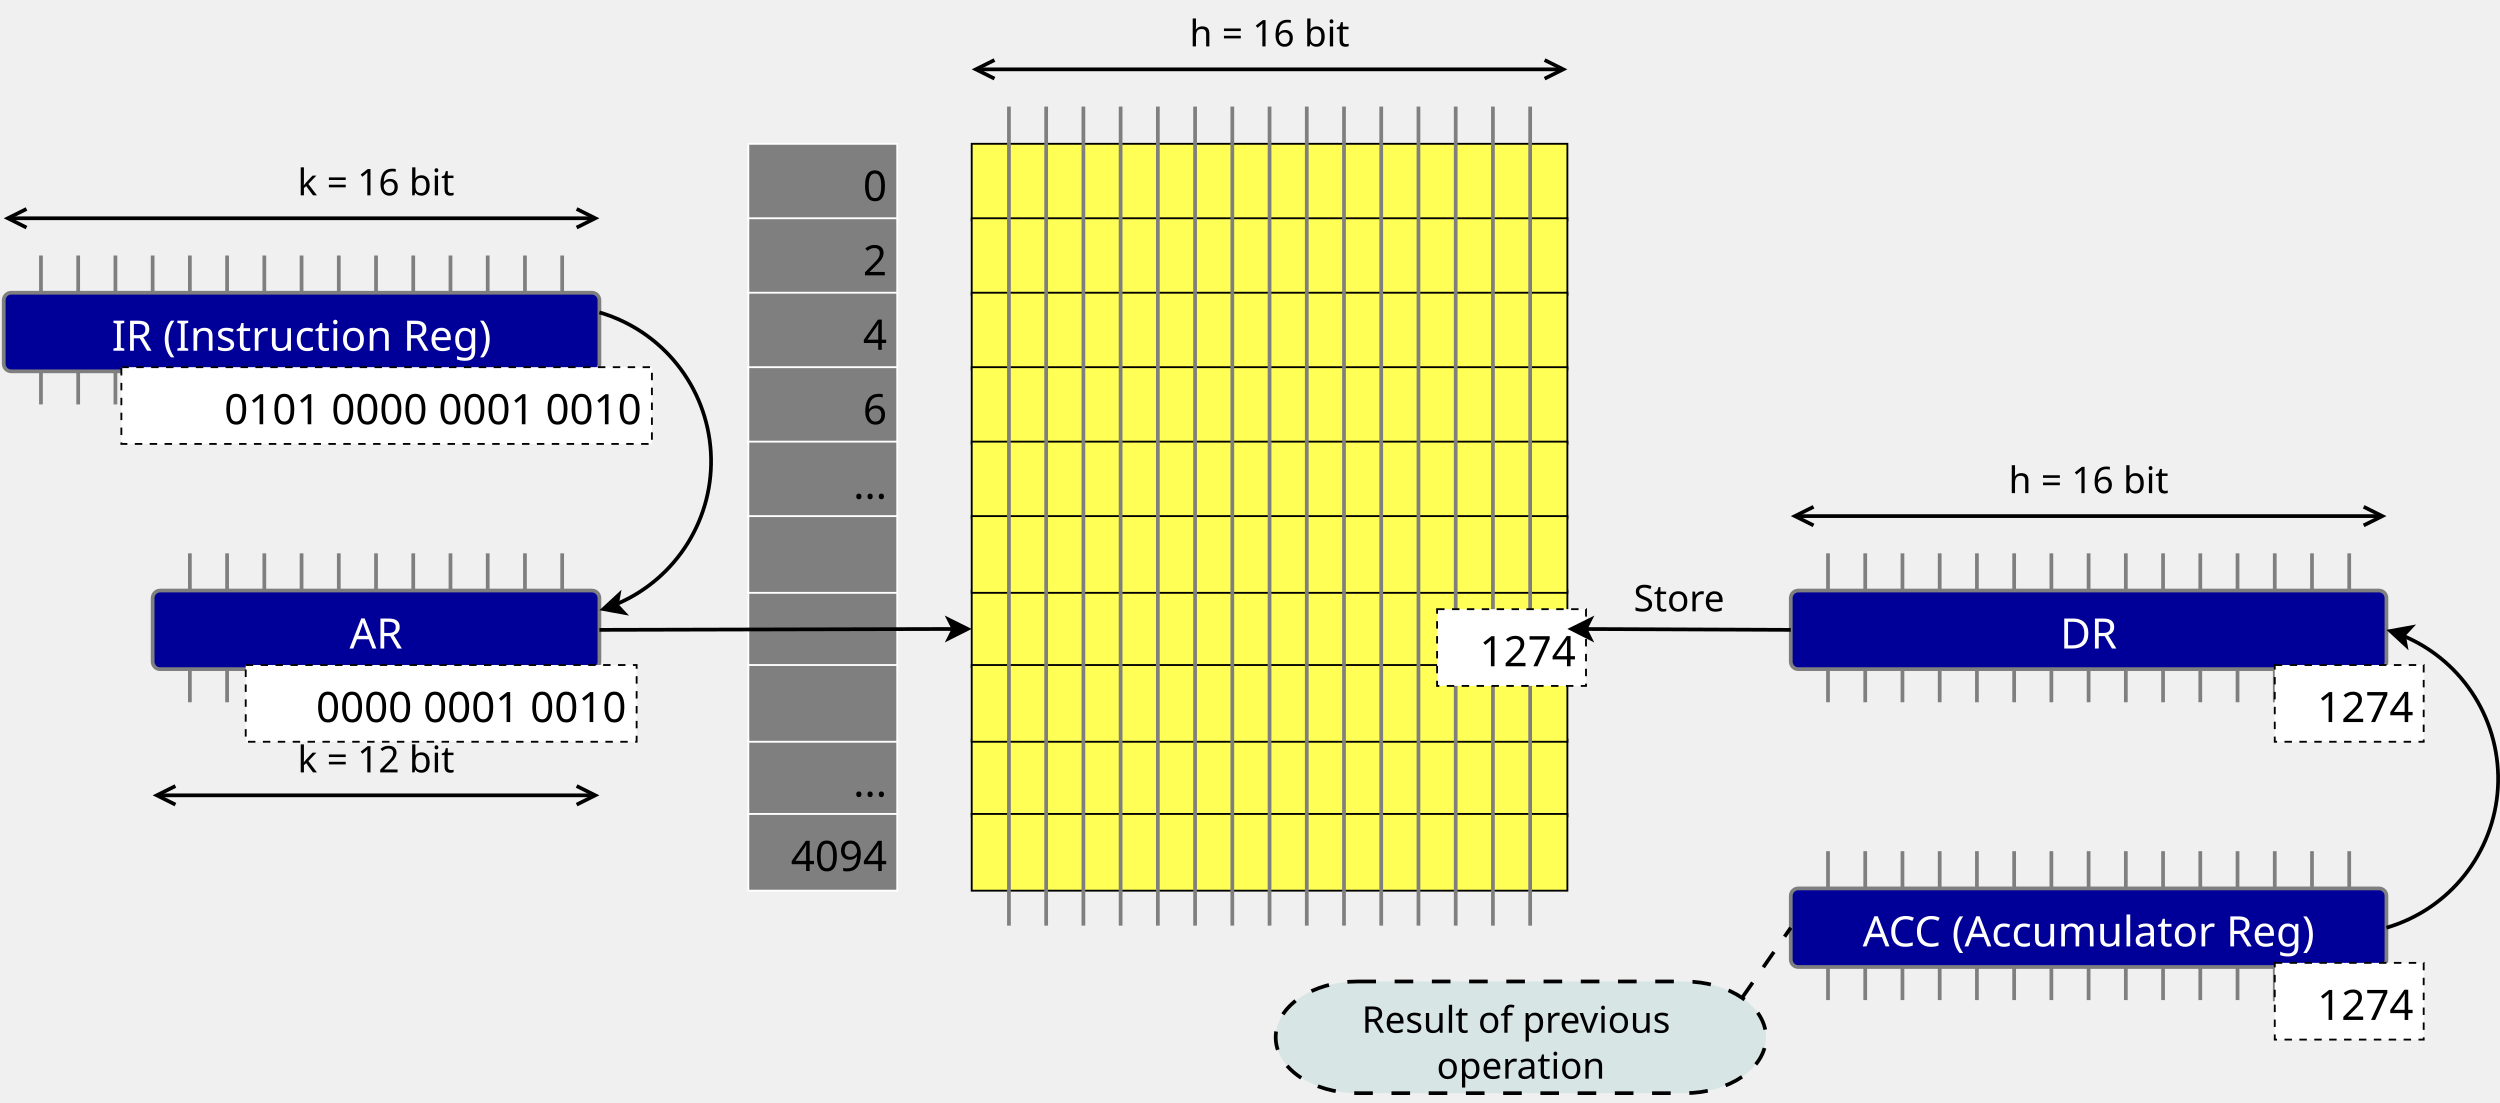
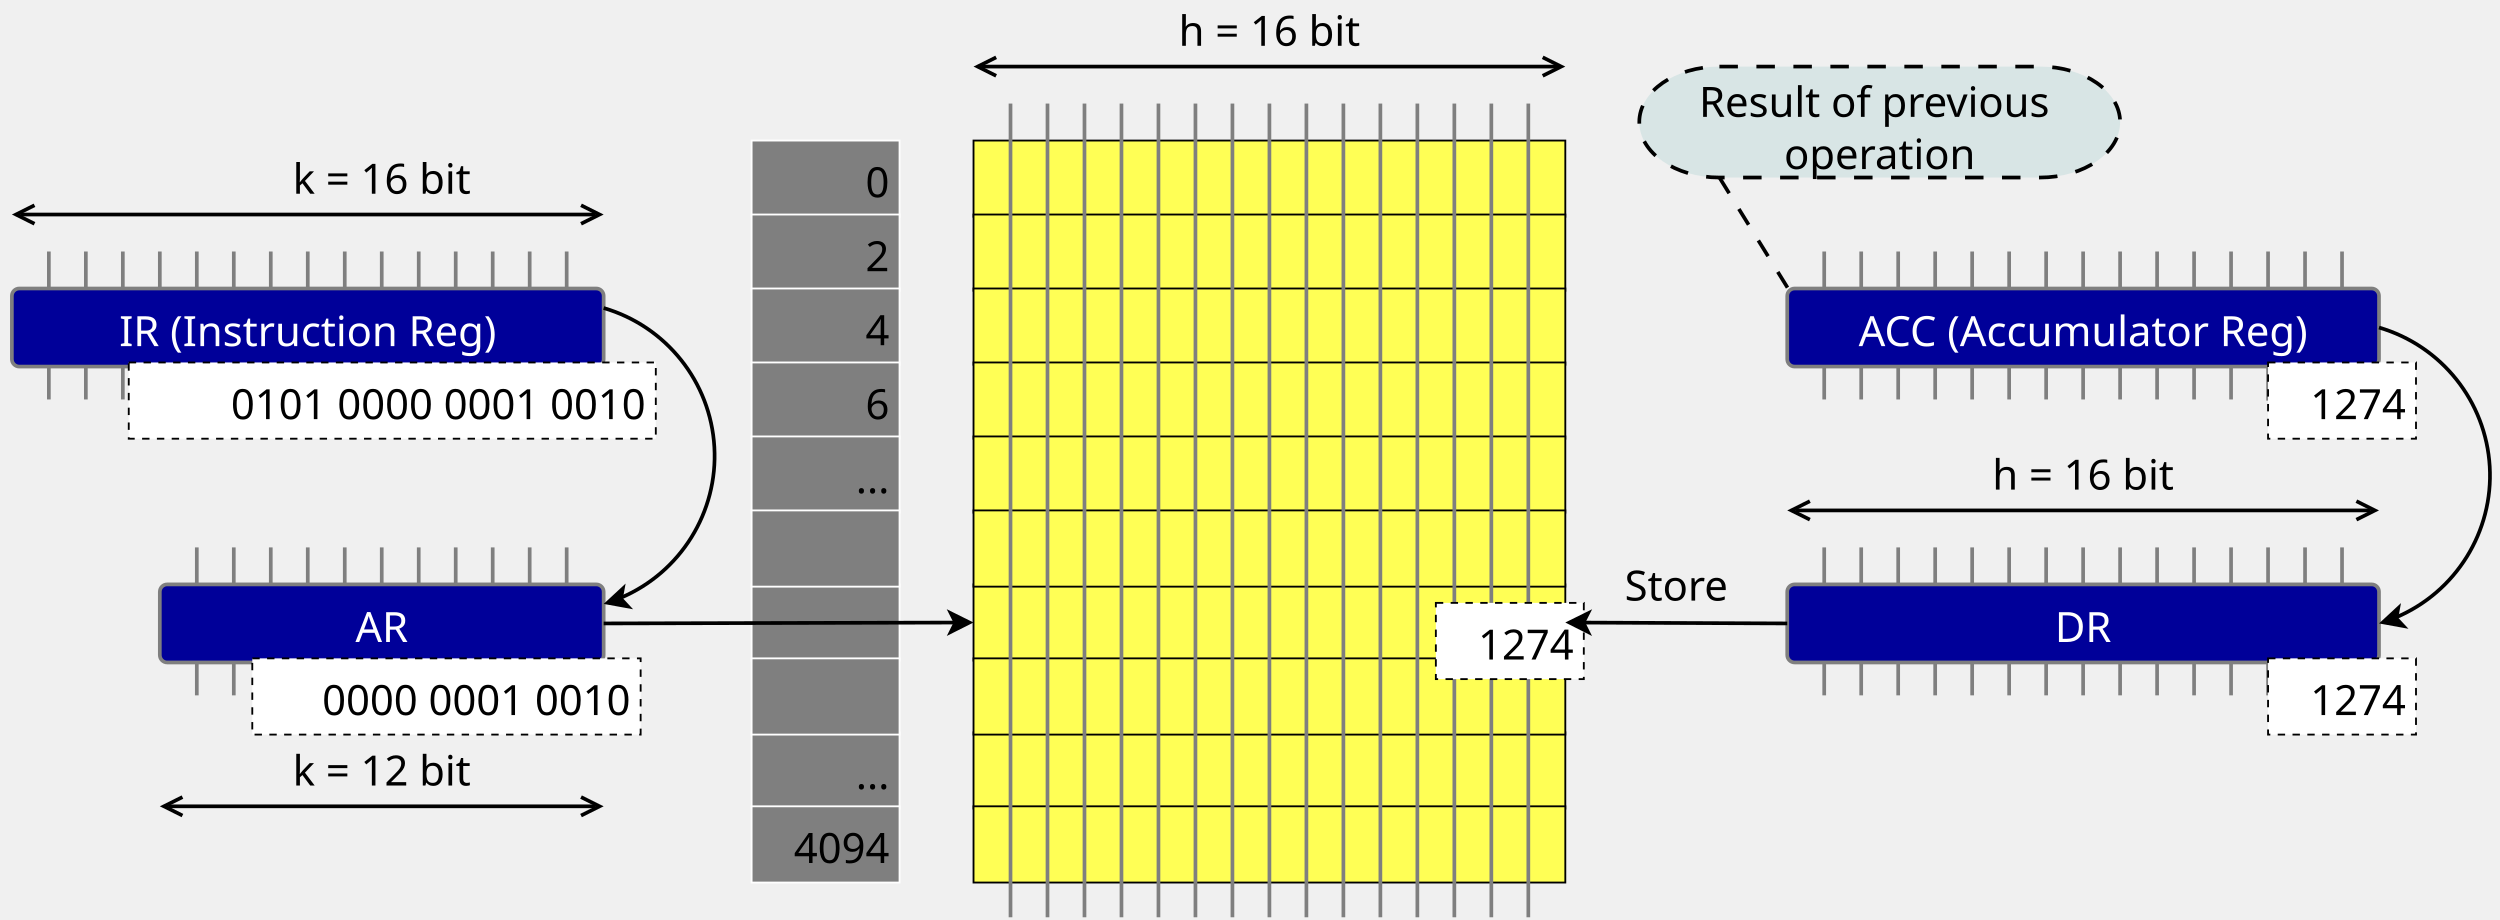
- <svg xmlns="http://www.w3.org/2000/svg" width="68cm" height="30cm" viewBox="138 -54 1343 586">
+ <svg xmlns="http://www.w3.org/2000/svg" width="68cm" height="25cm" viewBox="138 -56 1343 497">
+   <g id="Background" />
+   <g id="Background" />
  <g id="Background" />
  <g id="Background" />
  <g id="Background" />
  <g id="Background">
    <line style="fill: none; stroke-opacity: 1; stroke-width: 2; stroke: #7f7f7f" x1="160" y1="160" x2="160" y2="80" />
    <line style="fill: none; stroke-opacity: 1; stroke-width: 2; stroke: #7f7f7f" x1="180" y1="160" x2="180" y2="80" />
    <line style="fill: none; stroke-opacity: 1; stroke-width: 2; stroke: #7f7f7f" x1="200" y1="160" x2="200" y2="80" />
    <line style="fill: none; stroke-opacity: 1; stroke-width: 2; stroke: #7f7f7f" x1="220" y1="160" x2="220" y2="80" />
    <line style="fill: none; stroke-opacity: 1; stroke-width: 2; stroke: #7f7f7f" x1="1120" y1="320" x2="1120" y2="240" />
    <line style="fill: none; stroke-opacity: 1; stroke-width: 2; stroke: #7f7f7f" x1="1140" y1="320" x2="1140" y2="240" />
    <line style="fill: none; stroke-opacity: 1; stroke-width: 2; stroke: #7f7f7f" x1="1160" y1="320" x2="1160" y2="240" />
    <line style="fill: none; stroke-opacity: 1; stroke-width: 2; stroke: #7f7f7f" x1="1180" y1="320" x2="1180" y2="240" />
    <line style="fill: none; stroke-opacity: 1; stroke-width: 2; stroke: #7f7f7f" x1="1200" y1="320" x2="1200" y2="240" />
    <line style="fill: none; stroke-opacity: 1; stroke-width: 2; stroke: #7f7f7f" x1="1220" y1="320" x2="1220" y2="240" />
    <line style="fill: none; stroke-opacity: 1; stroke-width: 2; stroke: #7f7f7f" x1="1240" y1="320" x2="1240" y2="240" />
    <line style="fill: none; stroke-opacity: 1; stroke-width: 2; stroke: #7f7f7f" x1="1260" y1="320" x2="1260" y2="240" />
    <line style="fill: none; stroke-opacity: 1; stroke-width: 2; stroke: #7f7f7f" x1="1280" y1="320" x2="1280" y2="240" />
    <line style="fill: none; stroke-opacity: 1; stroke-width: 2; stroke: #7f7f7f" x1="1300" y1="320" x2="1300" y2="240" />
    <line style="fill: none; stroke-opacity: 1; stroke-width: 2; stroke: #7f7f7f" x1="1320" y1="320" x2="1320" y2="240" />
    <line style="fill: none; stroke-opacity: 1; stroke-width: 2; stroke: #7f7f7f" x1="1340" y1="320" x2="1340" y2="240" />
    <line style="fill: none; stroke-opacity: 1; stroke-width: 2; stroke: #7f7f7f" x1="1360" y1="320" x2="1360" y2="240" />
    <line style="fill: none; stroke-opacity: 1; stroke-width: 2; stroke: #7f7f7f" x1="1380" y1="320" x2="1380" y2="240" />
    <line style="fill: none; stroke-opacity: 1; stroke-width: 2; stroke: #7f7f7f" x1="1400" y1="320" x2="1400" y2="240" />
    <line style="fill: none; stroke-opacity: 1; stroke-width: 2; stroke: #7f7f7f" x1="240" y1="320" x2="240" y2="240" />
    <line style="fill: none; stroke-opacity: 1; stroke-width: 2; stroke: #7f7f7f" x1="260" y1="320" x2="260" y2="240" />
    <line style="fill: none; stroke-opacity: 1; stroke-width: 2; stroke: #7f7f7f" x1="280" y1="320" x2="280" y2="240" />
    <line style="fill: none; stroke-opacity: 1; stroke-width: 2; stroke: #7f7f7f" x1="300" y1="320" x2="300" y2="240" />
    <line style="fill: none; stroke-opacity: 1; stroke-width: 2; stroke: #7f7f7f" x1="320" y1="320" x2="320" y2="240" />
    <line style="fill: none; stroke-opacity: 1; stroke-width: 2; stroke: #7f7f7f" x1="340" y1="320" x2="340" y2="240" />
    <line style="fill: none; stroke-opacity: 1; stroke-width: 2; stroke: #7f7f7f" x1="360" y1="320" x2="360" y2="240" />
    <line style="fill: none; stroke-opacity: 1; stroke-width: 2; stroke: #7f7f7f" x1="380" y1="320" x2="380" y2="240" />
    <line style="fill: none; stroke-opacity: 1; stroke-width: 2; stroke: #7f7f7f" x1="400" y1="320" x2="400" y2="240" />
    <line style="fill: none; stroke-opacity: 1; stroke-width: 2; stroke: #7f7f7f" x1="420" y1="320" x2="420" y2="240" />
    <line style="fill: none; stroke-opacity: 1; stroke-width: 2; stroke: #7f7f7f" x1="440" y1="320" x2="440" y2="240" />
    <g>
      <rect style="fill: #000099; fill-opacity: 1; stroke-opacity: 1; stroke-width: 2; stroke: #7f7f7f" x="220" y="260" width="240" height="42.222" rx="4" ry="4" />
      <text font-size="22.578" style="fill: #ffffff; fill-opacity: 1; stroke: none;text-anchor:middle;font-family:sans-serif;font-style:normal;font-weight:normal" x="340" y="291.15">
        <tspan x="340" y="291.15">AR</tspan>
      </text>
    </g>
    <g>
      <rect style="fill: #ffff55; fill-opacity: 1; stroke-opacity: 1; stroke-width: 1; stroke: #000000" x="660" y="20" width="320" height="41.222" rx="0" ry="0" />
      <text font-size="22.578" style="fill: #000000; fill-opacity: 1; stroke: none;text-anchor:middle;font-family:sans-serif;font-style:normal;font-weight:normal" x="820" y="50.65">
        <tspan x="820" y="50.65" />
      </text>
    </g>
    <g>
      <rect style="fill: #ffff55; fill-opacity: 1; stroke-opacity: 1; stroke-width: 1; stroke: #000000" x="660" y="60" width="320" height="41.222" rx="0" ry="0" />
      <text font-size="22.578" style="fill: #000000; fill-opacity: 1; stroke: none;text-anchor:middle;font-family:sans-serif;font-style:normal;font-weight:normal" x="820" y="90.65">
        <tspan x="820" y="90.65" />
      </text>
    </g>
    <g>
      <rect style="fill: #ffff55; fill-opacity: 1; stroke-opacity: 1; stroke-width: 1; stroke: #000000" x="660" y="100" width="320" height="41.222" rx="0" ry="0" />
      <text font-size="22.578" style="fill: #000000; fill-opacity: 1; stroke: none;text-anchor:middle;font-family:sans-serif;font-style:normal;font-weight:normal" x="820" y="130.65">
        <tspan x="820" y="130.65" />
      </text>
    </g>
    <g>
      <rect style="fill: #ffff55; fill-opacity: 1; stroke-opacity: 1; stroke-width: 1; stroke: #000000" x="660" y="140" width="320" height="41.222" rx="0" ry="0" />
      <text font-size="22.578" style="fill: #000000; fill-opacity: 1; stroke: none;text-anchor:middle;font-family:sans-serif;font-style:normal;font-weight:normal" x="820" y="170.65">
        <tspan x="820" y="170.65" />
      </text>
    </g>
    <g>
      <rect style="fill: #ffff55; fill-opacity: 1; stroke-opacity: 1; stroke-width: 1; stroke: #000000" x="660" y="180" width="320" height="41.222" rx="0" ry="0" />
      <text font-size="22.578" style="fill: #000000; fill-opacity: 1; stroke: none;text-anchor:middle;font-family:sans-serif;font-style:normal;font-weight:normal" x="820" y="210.65">
        <tspan x="820" y="210.65" />
      </text>
    </g>
    <g>
      <rect style="fill: #ffff55; fill-opacity: 1; stroke-opacity: 1; stroke-width: 1; stroke: #000000" x="660" y="260" width="320" height="41.222" rx="0" ry="0" />
      <text font-size="22.578" style="fill: #000000; fill-opacity: 1; stroke: none;text-anchor:middle;font-family:sans-serif;font-style:normal;font-weight:normal" x="820" y="290.65">
        <tspan x="820" y="290.65" />
      </text>
    </g>
    <g>
      <rect style="fill: #ffff55; fill-opacity: 1; stroke-opacity: 1; stroke-width: 1; stroke: #000000" x="660" y="340" width="320" height="41.222" rx="0" ry="0" />
      <text font-size="22.578" style="fill: #000000; fill-opacity: 1; stroke: none;text-anchor:middle;font-family:sans-serif;font-style:normal;font-weight:normal" x="820" y="370.65">
        <tspan x="820" y="370.65" />
      </text>
    </g>
    <g>
      <rect style="fill: #000099; fill-opacity: 1; stroke-opacity: 1; stroke-width: 2; stroke: #7f7f7f" x="1100" y="260" width="320" height="42.222" rx="4" ry="4" />
      <text font-size="22.578" style="fill: #ffffff; fill-opacity: 1; stroke: none;text-anchor:middle;font-family:sans-serif;font-style:normal;font-weight:normal" x="1260" y="291.15">
        <tspan x="1260" y="291.15">DR</tspan>
      </text>
    </g>
    <g>
      <line style="fill: none; stroke-opacity: 1; stroke-width: 2; stroke: #000000" x1="664.472" y1="-20" x2="975.528" y2="-20" />
      <polyline style="fill: none; stroke-opacity: 1; stroke-width: 2; stroke: #000000" points="672.236,-25 662.236,-20 672.236,-15 " />
      <polyline style="fill: none; stroke-opacity: 1; stroke-width: 2; stroke: #000000" points="967.764,-15 977.764,-20 967.764,-25 " />
    </g>
-     <text font-size="19.756" style="fill: #000000; fill-opacity: 1; stroke: none;text-anchor:middle;font-family:sans-serif;font-style:normal;font-weight:normal" x="820" y="-32.325">
-       <tspan x="820" y="-32.325">h = 16 bit</tspan>
+     <text font-size="22.578" style="fill: #000000; fill-opacity: 1; stroke: none;text-anchor:middle;font-family:sans-serif;font-style:normal;font-weight:normal" x="820" y="-31.25">
+       <tspan x="820" y="-31.25">h = 16 bit</tspan>
    </text>
    <g>
      <line style="fill: none; stroke-opacity: 1; stroke-width: 2; stroke: #000000" x1="1104.47" y1="220" x2="1415.53" y2="220" />
      <polyline style="fill: none; stroke-opacity: 1; stroke-width: 2; stroke: #000000" points="1112.24,215 1102.24,220 1112.24,225 " />
      <polyline style="fill: none; stroke-opacity: 1; stroke-width: 2; stroke: #000000" points="1407.76,225 1417.76,220 1407.76,215 " />
    </g>
-     <text font-size="19.756" style="fill: #000000; fill-opacity: 1; stroke: none;text-anchor:middle;font-family:sans-serif;font-style:normal;font-weight:normal" x="1260" y="207.675">
-       <tspan x="1260" y="207.675">h = 16 bit</tspan>
+     <text font-size="22.578" style="fill: #000000; fill-opacity: 1; stroke: none;text-anchor:middle;font-family:sans-serif;font-style:normal;font-weight:normal" x="1260" y="208.75">
+       <tspan x="1260" y="208.75">h = 16 bit</tspan>
    </text>
    <g>
      <line style="fill: none; stroke-opacity: 1; stroke-width: 2; stroke: #000000" x1="144.472" y1="60" x2="455.528" y2="60" />
      <polyline style="fill: none; stroke-opacity: 1; stroke-width: 2; stroke: #000000" points="152.236,55 142.236,60 152.236,65 " />
      <polyline style="fill: none; stroke-opacity: 1; stroke-width: 2; stroke: #000000" points="447.764,65 457.764,60 447.764,55 " />
    </g>
-     <text font-size="19.756" style="fill: #000000; fill-opacity: 1; stroke: none;text-anchor:middle;font-family:sans-serif;font-style:normal;font-weight:normal" x="340" y="47.675">
-       <tspan x="340" y="47.675">k = 16 bit</tspan>
+     <text font-size="22.578" style="fill: #000000; fill-opacity: 1; stroke: none;text-anchor:middle;font-family:sans-serif;font-style:normal;font-weight:normal" x="340" y="48.75">
+       <tspan x="340" y="48.75">k = 16 bit</tspan>
    </text>
    <g>
      <rect style="fill: #7f7f7f; fill-opacity: 1; stroke-opacity: 1; stroke-width: 1; stroke: #ffffff" x="540" y="20" width="80" height="41.222" rx="0" ry="0" />
      <text font-size="22.578" style="fill: #000000; fill-opacity: 1; stroke: none;text-anchor:end;font-family:sans-serif;font-style:normal;font-weight:normal" x="614.5" y="50.65">
        <tspan x="614.5" y="50.65">0</tspan>
      </text>
    </g>
    <g>
      <rect style="fill: #7f7f7f; fill-opacity: 1; stroke-opacity: 1; stroke-width: 1; stroke: #ffffff" x="540" y="60" width="80" height="41.222" rx="0" ry="0" />
      <text font-size="22.578" style="fill: #000000; fill-opacity: 1; stroke: none;text-anchor:end;font-family:sans-serif;font-style:normal;font-weight:normal" x="614.5" y="90.65">
        <tspan x="614.5" y="90.65">2</tspan>
      </text>
    </g>
    <g>
      <rect style="fill: #7f7f7f; fill-opacity: 1; stroke-opacity: 1; stroke-width: 1; stroke: #ffffff" x="540" y="100" width="80" height="41.222" rx="0" ry="0" />
      <text font-size="22.578" style="fill: #000000; fill-opacity: 1; stroke: none;text-anchor:end;font-family:sans-serif;font-style:normal;font-weight:normal" x="614.5" y="130.65">
        <tspan x="614.5" y="130.65">4</tspan>
      </text>
    </g>
    <g>
      <rect style="fill: #7f7f7f; fill-opacity: 1; stroke-opacity: 1; stroke-width: 1; stroke: #ffffff" x="540" y="140" width="80" height="41.222" rx="0" ry="0" />
      <text font-size="22.578" style="fill: #000000; fill-opacity: 1; stroke: none;text-anchor:end;font-family:sans-serif;font-style:normal;font-weight:normal" x="614.5" y="170.65">
        <tspan x="614.5" y="170.65">6</tspan>
      </text>
    </g>
    <g>
      <rect style="fill: #7f7f7f; fill-opacity: 1; stroke-opacity: 1; stroke-width: 1; stroke: #ffffff" x="540" y="180" width="80" height="41.222" rx="0" ry="0" />
      <text font-size="22.578" style="fill: #000000; fill-opacity: 1; stroke: none;text-anchor:end;font-family:sans-serif;font-style:normal;font-weight:normal" x="614.5" y="210.65">
        <tspan x="614.5" y="210.65">...</tspan>
      </text>
    </g>
    <g>
      <rect style="fill: #7f7f7f; fill-opacity: 1; stroke-opacity: 1; stroke-width: 1; stroke: #ffffff" x="540" y="260" width="80" height="41.222" rx="0" ry="0" />
      <text font-size="22.578" style="fill: #000000; fill-opacity: 1; stroke: none;text-anchor:end;font-family:sans-serif;font-style:normal;font-weight:normal" x="614.5" y="290.65">
        <tspan x="614.5" y="290.65" />
      </text>
    </g>
    <g>
      <rect style="fill: #7f7f7f; fill-opacity: 1; stroke-opacity: 1; stroke-width: 1; stroke: #ffffff" x="540" y="340" width="80" height="41.222" rx="0" ry="0" />
      <text font-size="22.578" style="fill: #000000; fill-opacity: 1; stroke: none;text-anchor:end;font-family:sans-serif;font-style:normal;font-weight:normal" x="614.5" y="370.65">
        <tspan x="614.5" y="370.65">...</tspan>
      </text>
    </g>
    <g>
      <rect style="fill: #ffff55; fill-opacity: 1; stroke-opacity: 1; stroke-width: 1; stroke: #000000" x="660" y="380" width="320" height="41.222" rx="0" ry="0" />
      <text font-size="22.578" style="fill: #000000; fill-opacity: 1; stroke: none;text-anchor:middle;font-family:sans-serif;font-style:normal;font-weight:normal" x="820" y="410.65">
        <tspan x="820" y="410.65" />
      </text>
    </g>
    <g>
      <rect style="fill: #7f7f7f; fill-opacity: 1; stroke-opacity: 1; stroke-width: 1; stroke: #ffffff" x="540" y="380" width="80" height="41.222" rx="0" ry="0" />
      <text font-size="22.578" style="fill: #000000; fill-opacity: 1; stroke: none;text-anchor:end;font-family:sans-serif;font-style:normal;font-weight:normal" x="614.5" y="410.65">
        <tspan x="614.5" y="410.65">4094</tspan>
      </text>
    </g>
-     <text font-size="19.756" style="fill: #000000; fill-opacity: 1; stroke: none;text-anchor:middle;font-family:sans-serif;font-style:normal;font-weight:normal" x="1040" y="271.15">
-       <tspan x="1040" y="271.15">Store</tspan>
+     <text font-size="22.578" style="fill: #000000; fill-opacity: 1; stroke: none;text-anchor:middle;font-family:sans-serif;font-style:normal;font-weight:normal" x="1040" y="268.75">
+       <tspan x="1040" y="268.75">Store</tspan>
    </text>
    <g>
      <rect style="fill: #ffff55; fill-opacity: 1; stroke-opacity: 1; stroke-width: 1; stroke: #000000" x="660" y="300" width="320" height="41.222" rx="0" ry="0" />
      <text font-size="22.578" style="fill: #000000; fill-opacity: 1; stroke: none;text-anchor:middle;font-family:sans-serif;font-style:normal;font-weight:normal" x="820" y="330.65">
        <tspan x="820" y="330.65" />
      </text>
    </g>
    <g>
      <rect style="fill: #7f7f7f; fill-opacity: 1; stroke-opacity: 1; stroke-width: 1; stroke: #ffffff" x="540" y="300" width="80" height="41.222" rx="0" ry="0" />
      <text font-size="22.578" style="fill: #000000; fill-opacity: 1; stroke: none;text-anchor:end;font-family:sans-serif;font-style:normal;font-weight:normal" x="614.5" y="330.65">
        <tspan x="614.5" y="330.65" />
      </text>
    </g>
    <g>
      <rect style="fill: #ffff55; fill-opacity: 1; stroke-opacity: 1; stroke-width: 1; stroke: #000000" x="660" y="220" width="320" height="41.222" rx="0" ry="0" />
      <text font-size="22.578" style="fill: #000000; fill-opacity: 1; stroke: none;text-anchor:middle;font-family:sans-serif;font-style:normal;font-weight:normal" x="820" y="250.65">
        <tspan x="820" y="250.65" />
      </text>
    </g>
    <g>
      <rect style="fill: #7f7f7f; fill-opacity: 1; stroke-opacity: 1; stroke-width: 1; stroke: #ffffff" x="540" y="220" width="80" height="41.222" rx="0" ry="0" />
      <text font-size="22.578" style="fill: #000000; fill-opacity: 1; stroke: none;text-anchor:end;font-family:sans-serif;font-style:normal;font-weight:normal" x="614.5" y="250.65">
        <tspan x="614.5" y="250.65" />
      </text>
    </g>
    <line style="fill: none; stroke-opacity: 1; stroke-width: 2; stroke: #7f7f7f" x1="680" y1="440" x2="680" y2="0" />
    <line style="fill: none; stroke-opacity: 1; stroke-width: 2; stroke: #7f7f7f" x1="700" y1="440" x2="700" y2="0" />
    <line style="fill: none; stroke-opacity: 1; stroke-width: 2; stroke: #7f7f7f" x1="720" y1="440" x2="720" y2="0" />
    <line style="fill: none; stroke-opacity: 1; stroke-width: 2; stroke: #7f7f7f" x1="740" y1="440" x2="740" y2="0" />
    <line style="fill: none; stroke-opacity: 1; stroke-width: 2; stroke: #7f7f7f" x1="760" y1="440" x2="760" y2="0" />
    <line style="fill: none; stroke-opacity: 1; stroke-width: 2; stroke: #7f7f7f" x1="780" y1="440" x2="780" y2="0" />
    <line style="fill: none; stroke-opacity: 1; stroke-width: 2; stroke: #7f7f7f" x1="800" y1="440" x2="800" y2="0" />
    <line style="fill: none; stroke-opacity: 1; stroke-width: 2; stroke: #7f7f7f" x1="820" y1="440" x2="820" y2="0" />
    <line style="fill: none; stroke-opacity: 1; stroke-width: 2; stroke: #7f7f7f" x1="840" y1="440" x2="840" y2="0" />
    <line style="fill: none; stroke-opacity: 1; stroke-width: 2; stroke: #7f7f7f" x1="860" y1="440" x2="860" y2="0" />
    <line style="fill: none; stroke-opacity: 1; stroke-width: 2; stroke: #7f7f7f" x1="880" y1="440" x2="880" y2="0" />
    <line style="fill: none; stroke-opacity: 1; stroke-width: 2; stroke: #7f7f7f" x1="900" y1="440" x2="900" y2="0" />
    <line style="fill: none; stroke-opacity: 1; stroke-width: 2; stroke: #7f7f7f" x1="920" y1="440" x2="920" y2="0" />
    <line style="fill: none; stroke-opacity: 1; stroke-width: 2; stroke: #7f7f7f" x1="940" y1="440" x2="940" y2="0" />
    <line style="fill: none; stroke-opacity: 1; stroke-width: 2; stroke: #7f7f7f" x1="960" y1="440" x2="960" y2="0" />
    <line style="fill: none; stroke-opacity: 1; stroke-width: 2; stroke: #7f7f7f" x1="240" y1="160" x2="240" y2="80" />
    <line style="fill: none; stroke-opacity: 1; stroke-width: 2; stroke: #7f7f7f" x1="260" y1="160" x2="260" y2="80" />
    <line style="fill: none; stroke-opacity: 1; stroke-width: 2; stroke: #7f7f7f" x1="280" y1="160" x2="280" y2="80" />
    <line style="fill: none; stroke-opacity: 1; stroke-width: 2; stroke: #7f7f7f" x1="300" y1="160" x2="300" y2="80" />
    <line style="fill: none; stroke-opacity: 1; stroke-width: 2; stroke: #7f7f7f" x1="320" y1="160" x2="320" y2="80" />
    <line style="fill: none; stroke-opacity: 1; stroke-width: 2; stroke: #7f7f7f" x1="340" y1="160" x2="340" y2="80" />
    <line style="fill: none; stroke-opacity: 1; stroke-width: 2; stroke: #7f7f7f" x1="360" y1="160" x2="360" y2="80" />
    <line style="fill: none; stroke-opacity: 1; stroke-width: 2; stroke: #7f7f7f" x1="380" y1="160" x2="380" y2="80" />
    <line style="fill: none; stroke-opacity: 1; stroke-width: 2; stroke: #7f7f7f" x1="400" y1="160" x2="400" y2="80" />
    <line style="fill: none; stroke-opacity: 1; stroke-width: 2; stroke: #7f7f7f" x1="420" y1="160" x2="420" y2="80" />
    <line style="fill: none; stroke-opacity: 1; stroke-width: 2; stroke: #7f7f7f" x1="440" y1="160" x2="440" y2="80" />
    <g>
      <rect style="fill: #000099; fill-opacity: 1; stroke-opacity: 1; stroke-width: 2; stroke: #7f7f7f" x="140" y="100" width="320" height="42.222" rx="4" ry="4" />
      <text font-size="22.578" style="fill: #ffffff; fill-opacity: 1; stroke: none;text-anchor:middle;font-family:sans-serif;font-style:normal;font-weight:normal" x="300" y="131.15">
        <tspan x="300" y="131.15">IR (Instruction Reg)</tspan>
      </text>
    </g>
    <g>
      <rect style="fill: #ffffff; fill-opacity: 1; stroke-opacity: 1; stroke-width: 1; stroke-dasharray: 4; stroke: #000000" x="270" y="300" width="210" height="41.222" rx="0" ry="0" />
      <text font-size="22.578" style="fill: #000000; fill-opacity: 1; stroke: none;text-anchor:end;font-family:sans-serif;font-style:normal;font-weight:normal" x="474.5" y="330.65">
        <tspan x="474.5" y="330.65">0000 0001 0010</tspan>
      </text>
    </g>
    <g>
      <path style="fill: none; stroke-opacity: 1; stroke-width: 2; stroke: #000000" d="M 460,110.556 A 83.334,83.334 0 0 1 469.126,267.308" />
      <polygon style="fill: #000000; fill-opacity: 1; stroke-opacity: 1; stroke-width: 2; stroke: #000000" fill-rule="evenodd" points="462.147,269.93 470.347,262.33 469.347,267.83 473.147,271.93 " />
    </g>
    <g>
      <rect style="fill: #ffffff; fill-opacity: 1; stroke-opacity: 1; stroke-width: 1; stroke-dasharray: 4; stroke: #000000" x="1360" y="300" width="80" height="41.222" rx="0" ry="0" />
      <text font-size="22.578" style="fill: #000000; fill-opacity: 1; stroke: none;text-anchor:end;font-family:sans-serif;font-style:normal;font-weight:normal" x="1434.5" y="330.65">
        <tspan x="1434.5" y="330.65">1274</tspan>
      </text>
    </g>
-     <line style="fill: none; stroke-opacity: 1; stroke-width: 2; stroke: #7f7f7f" x1="1120" y1="480" x2="1120" y2="400" />
-     <line style="fill: none; stroke-opacity: 1; stroke-width: 2; stroke: #7f7f7f" x1="1140" y1="480" x2="1140" y2="400" />
-     <line style="fill: none; stroke-opacity: 1; stroke-width: 2; stroke: #7f7f7f" x1="1160" y1="480" x2="1160" y2="400" />
-     <line style="fill: none; stroke-opacity: 1; stroke-width: 2; stroke: #7f7f7f" x1="1180" y1="480" x2="1180" y2="400" />
-     <line style="fill: none; stroke-opacity: 1; stroke-width: 2; stroke: #7f7f7f" x1="1200" y1="480" x2="1200" y2="400" />
-     <line style="fill: none; stroke-opacity: 1; stroke-width: 2; stroke: #7f7f7f" x1="1220" y1="480" x2="1220" y2="400" />
-     <line style="fill: none; stroke-opacity: 1; stroke-width: 2; stroke: #7f7f7f" x1="1240" y1="480" x2="1240" y2="400" />
-     <line style="fill: none; stroke-opacity: 1; stroke-width: 2; stroke: #7f7f7f" x1="1260" y1="480" x2="1260" y2="400" />
-     <line style="fill: none; stroke-opacity: 1; stroke-width: 2; stroke: #7f7f7f" x1="1280" y1="480" x2="1280" y2="400" />
-     <line style="fill: none; stroke-opacity: 1; stroke-width: 2; stroke: #7f7f7f" x1="1300" y1="480" x2="1300" y2="400" />
-     <line style="fill: none; stroke-opacity: 1; stroke-width: 2; stroke: #7f7f7f" x1="1320" y1="480" x2="1320" y2="400" />
-     <line style="fill: none; stroke-opacity: 1; stroke-width: 2; stroke: #7f7f7f" x1="1340" y1="480" x2="1340" y2="400" />
-     <line style="fill: none; stroke-opacity: 1; stroke-width: 2; stroke: #7f7f7f" x1="1360" y1="480.612" x2="1360" y2="400" />
-     <line style="fill: none; stroke-opacity: 1; stroke-width: 2; stroke: #7f7f7f" x1="1380" y1="480" x2="1380" y2="400" />
-     <line style="fill: none; stroke-opacity: 1; stroke-width: 2; stroke: #7f7f7f" x1="1400" y1="459.504" x2="1400" y2="400" />
-     <g>
-       <rect style="fill: #000099; fill-opacity: 1; stroke-opacity: 1; stroke-width: 2; stroke: #7f7f7f" x="1100" y="420" width="320" height="42.222" rx="4" ry="4" />
-       <text font-size="22.578" style="fill: #ffffff; fill-opacity: 1; stroke: none;text-anchor:middle;font-family:sans-serif;font-style:normal;font-weight:normal" x="1260" y="451.15">
-         <tspan x="1260" y="451.15">ACC (Accumulator Reg)</tspan>
-       </text>
-     </g>
-     <g>
-       <rect style="fill: #ffffff; fill-opacity: 1; stroke-opacity: 1; stroke-width: 1; stroke-dasharray: 4; stroke: #000000" x="1360" y="460" width="80" height="41.222" rx="0" ry="0" />
-       <text font-size="22.578" style="fill: #000000; fill-opacity: 1; stroke: none;text-anchor:end;font-family:sans-serif;font-style:normal;font-weight:normal" x="1434.5" y="490.65">
-         <tspan x="1434.5" y="490.65">1274</tspan>
-       </text>
-     </g>
-     <g>
-       <path style="fill: none; stroke-opacity: 1; stroke-width: 2; stroke: #000000" d="M 1429.13,284.36 A 83.333,83.333 0 0 1 1420,441.112" />
-       <polygon style="fill: #000000; fill-opacity: 1; stroke-opacity: 1; stroke-width: 2; stroke: #000000" fill-rule="evenodd" points="1422.15,281.738 1433.15,279.738 1429.35,283.838 1430.35,289.338 " />
+     <line style="fill: none; stroke-opacity: 1; stroke-width: 2; stroke: #7f7f7f" x1="1120" y1="160" x2="1120" y2="80" />
+     <line style="fill: none; stroke-opacity: 1; stroke-width: 2; stroke: #7f7f7f" x1="1140" y1="160" x2="1140" y2="80" />
+     <line style="fill: none; stroke-opacity: 1; stroke-width: 2; stroke: #7f7f7f" x1="1160" y1="160" x2="1160" y2="80" />
+     <line style="fill: none; stroke-opacity: 1; stroke-width: 2; stroke: #7f7f7f" x1="1180" y1="160" x2="1180" y2="80" />
+     <line style="fill: none; stroke-opacity: 1; stroke-width: 2; stroke: #7f7f7f" x1="1200" y1="160" x2="1200" y2="80" />
+     <line style="fill: none; stroke-opacity: 1; stroke-width: 2; stroke: #7f7f7f" x1="1220" y1="160" x2="1220" y2="80" />
+     <line style="fill: none; stroke-opacity: 1; stroke-width: 2; stroke: #7f7f7f" x1="1240" y1="160" x2="1240" y2="80" />
+     <line style="fill: none; stroke-opacity: 1; stroke-width: 2; stroke: #7f7f7f" x1="1260" y1="160" x2="1260" y2="80" />
+     <line style="fill: none; stroke-opacity: 1; stroke-width: 2; stroke: #7f7f7f" x1="1280" y1="160" x2="1280" y2="80" />
+     <line style="fill: none; stroke-opacity: 1; stroke-width: 2; stroke: #7f7f7f" x1="1300" y1="160" x2="1300" y2="80" />
+     <line style="fill: none; stroke-opacity: 1; stroke-width: 2; stroke: #7f7f7f" x1="1320" y1="160" x2="1320" y2="80" />
+     <line style="fill: none; stroke-opacity: 1; stroke-width: 2; stroke: #7f7f7f" x1="1340" y1="160" x2="1340" y2="80" />
+     <line style="fill: none; stroke-opacity: 1; stroke-width: 2; stroke: #7f7f7f" x1="1360" y1="160.612" x2="1360" y2="80" />
+     <line style="fill: none; stroke-opacity: 1; stroke-width: 2; stroke: #7f7f7f" x1="1380" y1="160" x2="1380" y2="80" />
+     <line style="fill: none; stroke-opacity: 1; stroke-width: 2; stroke: #7f7f7f" x1="1400" y1="139.504" x2="1400" y2="80" />
+     <g>
+       <rect style="fill: #000099; fill-opacity: 1; stroke-opacity: 1; stroke-width: 2; stroke: #7f7f7f" x="1100" y="100" width="320" height="42.222" rx="4" ry="4" />
+       <text font-size="22.578" style="fill: #ffffff; fill-opacity: 1; stroke: none;text-anchor:middle;font-family:sans-serif;font-style:normal;font-weight:normal" x="1260" y="131.15">
+         <tspan x="1260" y="131.15">ACC (Accumulator Reg)</tspan>
+       </text>
+     </g>
+     <g>
+       <rect style="fill: #ffffff; fill-opacity: 1; stroke-opacity: 1; stroke-width: 1; stroke-dasharray: 4; stroke: #000000" x="1360" y="140" width="80" height="41.222" rx="0" ry="0" />
+       <text font-size="22.578" style="fill: #000000; fill-opacity: 1; stroke: none;text-anchor:end;font-family:sans-serif;font-style:normal;font-weight:normal" x="1434.5" y="170.65">
+         <tspan x="1434.5" y="170.65">1274</tspan>
+       </text>
+     </g>
+     <g>
+       <path style="fill: none; stroke-opacity: 1; stroke-width: 2; stroke: #000000" d="M 1429.13,277.864 A 83.334,83.334 0 0 0 1420,121.111" />
+       <polygon style="fill: #000000; fill-opacity: 1; stroke-opacity: 1; stroke-width: 2; stroke: #000000" fill-rule="evenodd" points="1422.15,280.486 1430.35,272.886 1429.35,278.386 1433.15,282.486 " />
    </g>
    <g>
      <rect style="fill: #ffffff; fill-opacity: 1; stroke-opacity: 1; stroke-width: 1; stroke-dasharray: 4; stroke: #000000" x="910" y="270" width="80" height="41.222" rx="0" ry="0" />
      <text font-size="22.578" style="fill: #000000; fill-opacity: 1; stroke: none;text-anchor:end;font-family:sans-serif;font-style:normal;font-weight:normal" x="984.5" y="300.65">
        <tspan x="984.5" y="300.65">1274</tspan>
      </text>
    </g>
    <g>
-       <line style="fill: none; stroke-opacity: 1; stroke-width: 2; stroke: #000000" x1="224.472" y1="370" x2="455.528" y2="370" />
-       <polyline style="fill: none; stroke-opacity: 1; stroke-width: 2; stroke: #000000" points="232.236,365 222.236,370 232.236,375 " />
-       <polyline style="fill: none; stroke-opacity: 1; stroke-width: 2; stroke: #000000" points="447.764,375 457.764,370 447.764,365 " />
-     </g>
-     <text font-size="19.756" style="fill: #000000; fill-opacity: 1; stroke: none;text-anchor:middle;font-family:sans-serif;font-style:normal;font-weight:normal" x="340" y="357.675">
-       <tspan x="340" y="357.675">k = 12 bit</tspan>
+       <line style="fill: none; stroke-opacity: 1; stroke-width: 2; stroke: #000000" x1="224.472" y1="380" x2="455.528" y2="380" />
+       <polyline style="fill: none; stroke-opacity: 1; stroke-width: 2; stroke: #000000" points="232.236,375 222.236,380 232.236,385 " />
+       <polyline style="fill: none; stroke-opacity: 1; stroke-width: 2; stroke: #000000" points="447.764,385 457.764,380 447.764,375 " />
+     </g>
+     <text font-size="22.578" style="fill: #000000; fill-opacity: 1; stroke: none;text-anchor:middle;font-family:sans-serif;font-style:normal;font-weight:normal" x="340" y="368.75">
+       <tspan x="340" y="368.75">k = 12 bit</tspan>
    </text>
    <g>
      <rect style="fill: #ffffff; fill-opacity: 1; stroke-opacity: 1; stroke-width: 1; stroke-dasharray: 4; stroke: #000000" x="203.2" y="140" width="285" height="41.222" rx="0" ry="0" />
      <text font-size="22.578" style="fill: #000000; fill-opacity: 1; stroke: none;text-anchor:end;font-family:sans-serif;font-style:normal;font-weight:normal" x="482.7" y="170.65">
        <tspan x="482.7" y="170.65">0101 0000 0001 0010</tspan>
      </text>
    </g>
    <g>
      <line style="fill: none; stroke-opacity: 1; stroke-width: 2; stroke: #000000" x1="460" y1="281.112" x2="650.264" y2="280.636" />
      <polygon style="fill: #000000; fill-opacity: 1; stroke-opacity: 1; stroke-width: 2; stroke: #000000" fill-rule="evenodd" points="657.764,280.618 647.776,285.643 650.264,280.636 647.751,275.643 " />
    </g>
    <g>
      <line style="fill: none; stroke-opacity: 1; stroke-width: 2; stroke: #000000" x1="1100" y1="281.112" x2="989.736" y2="280.653" />
      <polygon style="fill: #000000; fill-opacity: 1; stroke-opacity: 1; stroke-width: 2; stroke: #000000" fill-rule="evenodd" points="982.236,280.621 992.257,275.663 989.736,280.653 992.215,285.663 " />
    </g>
    <g>
-       <path style="fill: #d8e5e5; fill-opacity: 1; stroke-opacity: 1; stroke-width: 2; stroke-dasharray: 10; stroke: #000000" fill-rule="evenodd" d="M 867.199 470 L 1042.8,470 C 1067.04,470 1086.7,483.431 1086.7,500 C 1086.7,516.569 1067.04,530 1042.8,530 L 867.199,530 C 842.954,530 823.299,516.569 823.299,500 C 823.299,483.431 842.954,470 867.199,470z" />
-       <text font-size="19.756" style="fill: #000000; fill-opacity: 1; stroke: none;text-anchor:middle;font-family:sans-serif;font-style:normal;font-weight:normal" x="954.999" y="497.531">
-         <tspan x="954.999" y="497.531">Result of previous</tspan>
-         <tspan x="954.999" y="522.225">operation</tspan>
-       </text>
-     </g>
-     <line style="fill: none; stroke-opacity: 1; stroke-width: 2; stroke-dasharray: 10; stroke: #000000" x1="1073.84" y1="478.787" x2="1100" y2="441.112" />
+       <path style="fill: #d8e5e5; fill-opacity: 1; stroke-opacity: 1; stroke-width: 2; stroke-dasharray: 10; stroke: #000000" fill-rule="evenodd" d="M 1063.33 -20 L 1236.67,-20 C 1260.6,-20 1280,-6.569 1280,10 C 1280,26.569 1260.6,40 1236.67,40 L 1063.33,40 C 1039.4,40 1020,26.569 1020,10 C 1020,-6.569 1039.4,-20 1063.33,-20z" />
+       <text font-size="22.578" style="fill: #000000; fill-opacity: 1; stroke: none;text-anchor:middle;font-family:sans-serif;font-style:normal;font-weight:normal" x="1150" y="7.178">
+         <tspan x="1150" y="7.178">Result of previous</tspan>
+         <tspan x="1150" y="35.4">operation</tspan>
+       </text>
+     </g>
+     <line style="fill: none; stroke-opacity: 1; stroke-width: 2; stroke-dasharray: 10; stroke: #000000" x1="1063.33" y1="40" x2="1101.17" y2="101.172" />
  </g>
</svg>
